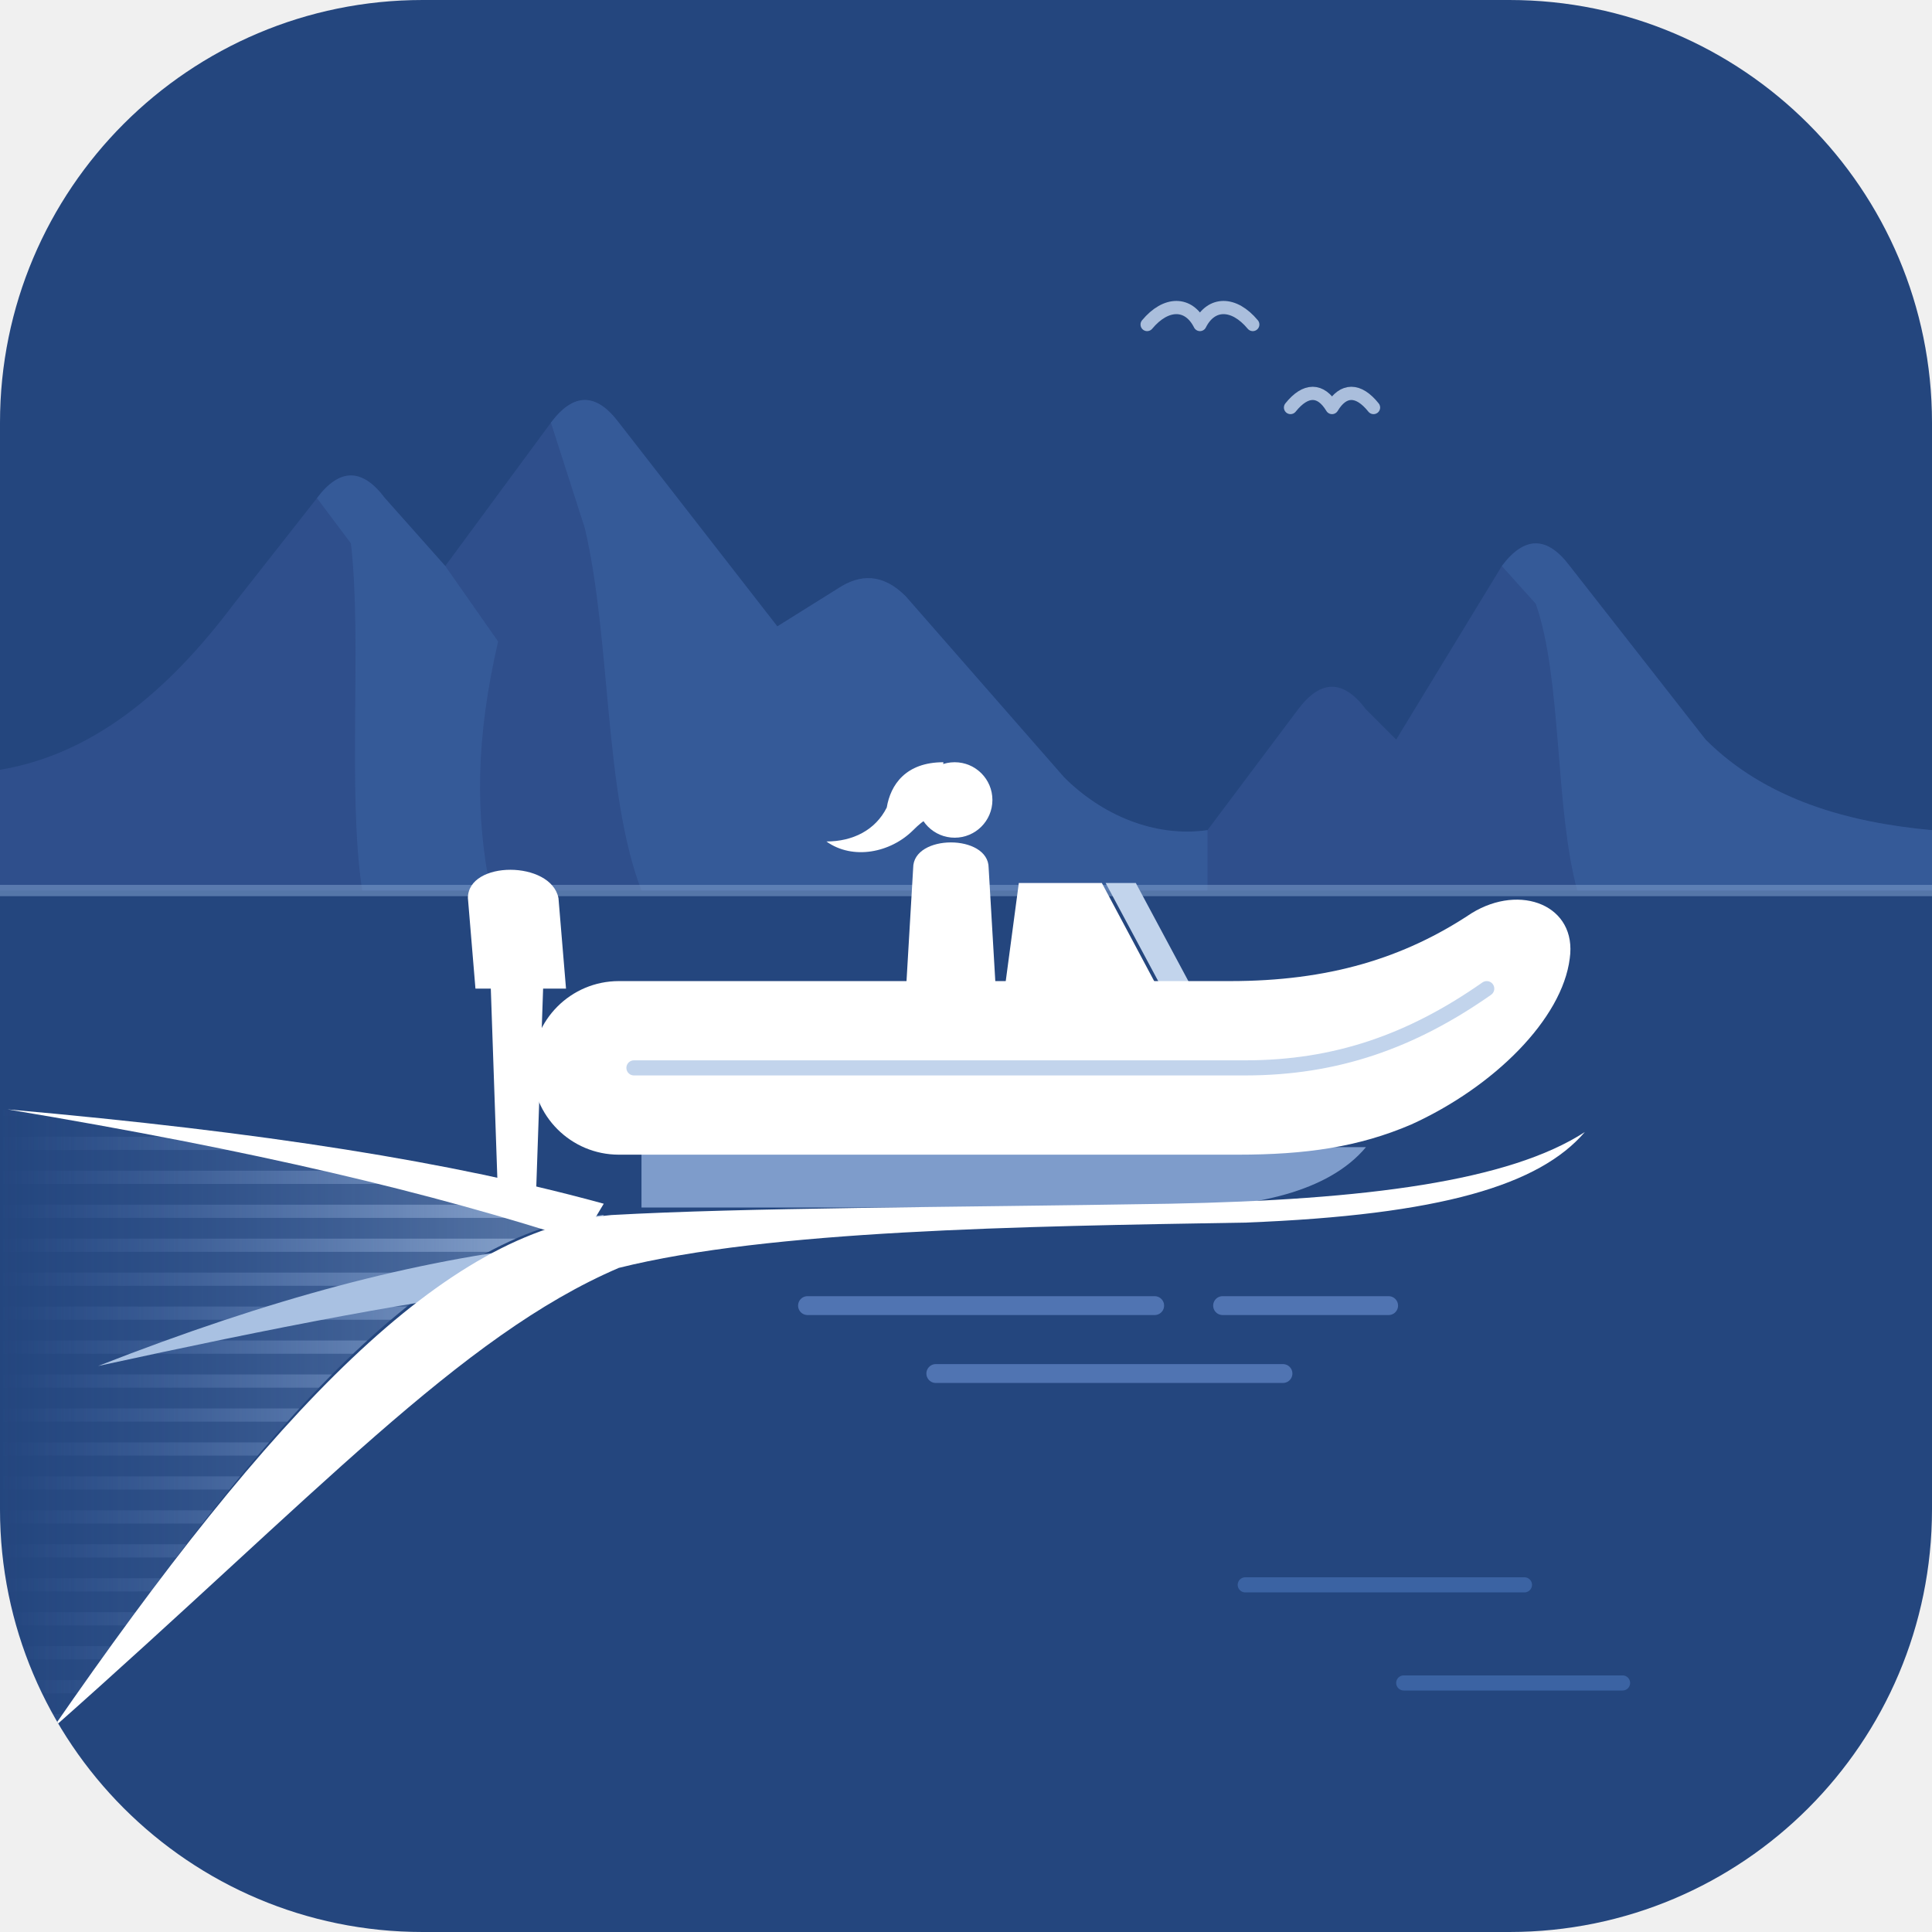
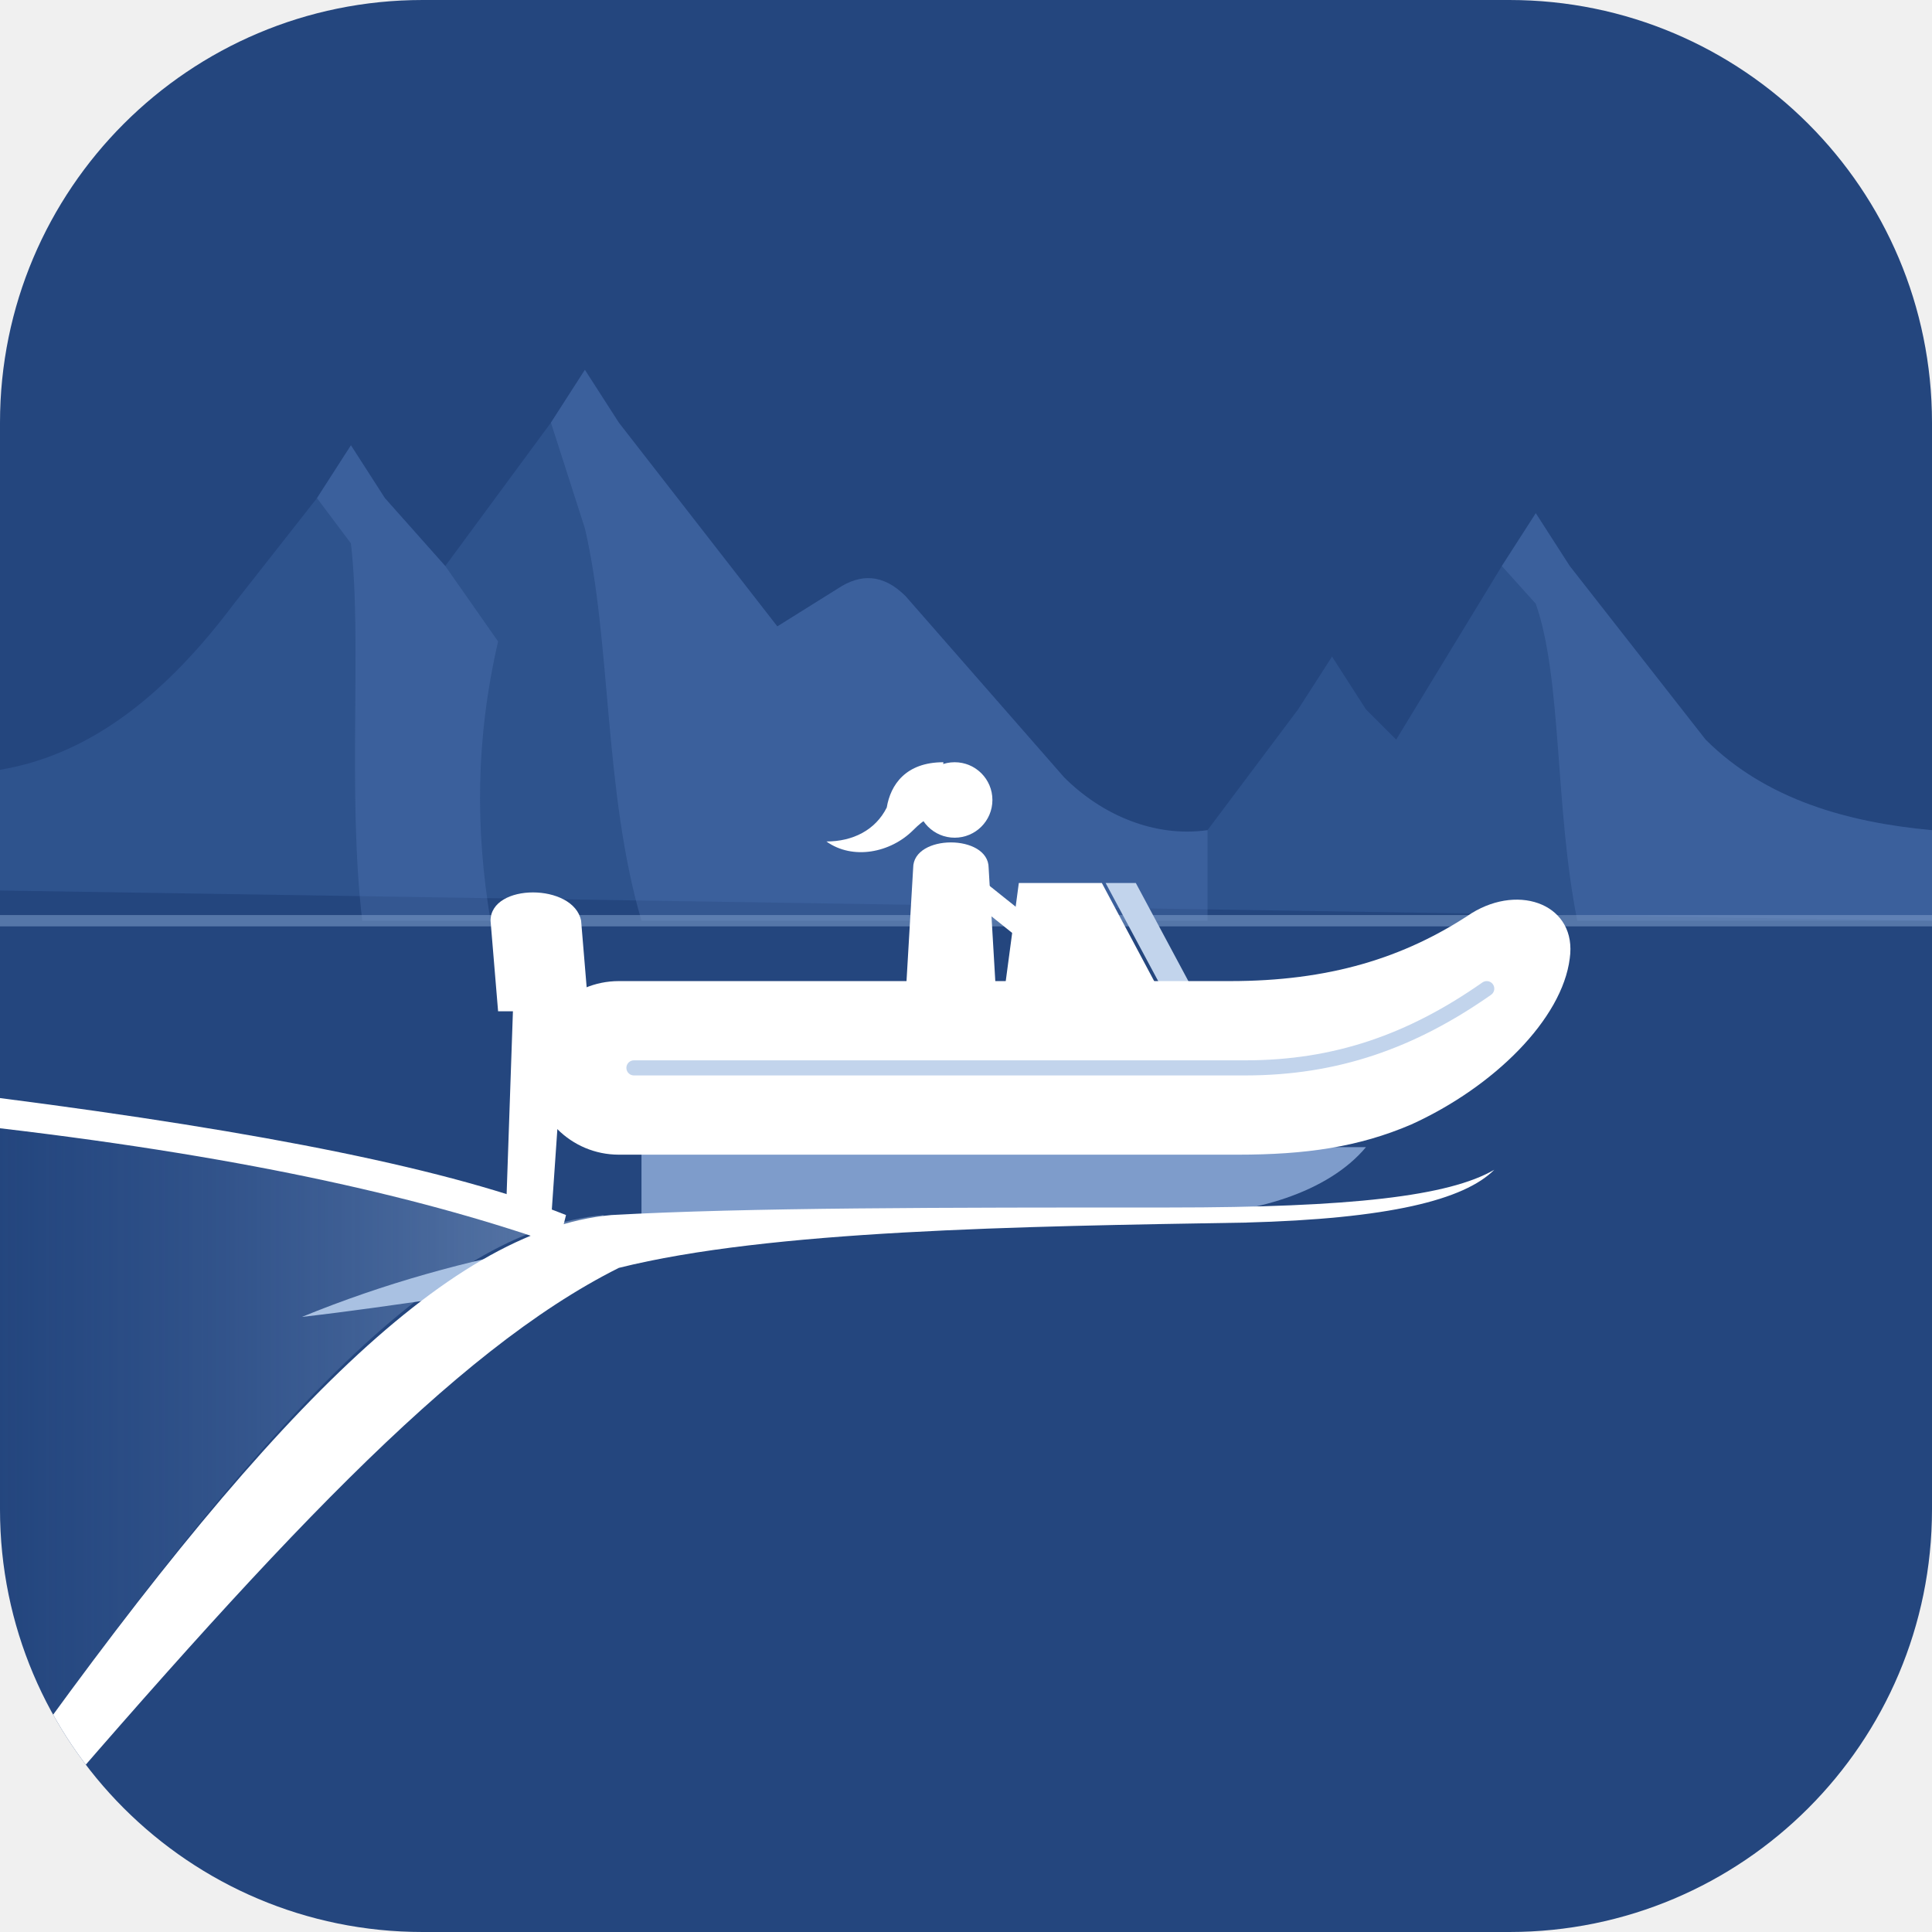
<svg xmlns="http://www.w3.org/2000/svg" viewBox="0 0 512 512">
  <defs>
    <clipPath id="r">
      <rect width="512" height="512" rx="112" />
    </clipPath>
  </defs>
  <g clip-path="url(#r)">
    <defs>
      <linearGradient id="acqua" x1="160" y1="0" x2="0" y2="0" gradientUnits="userSpaceOnUse">
        <stop offset="0" stop-color="#A9C1E2" stop-opacity=".75" />
        <stop offset="1" stop-color="#5B7FBF" stop-opacity="0" />
      </linearGradient>
      <clipPath id="cuneo">
-         <path d="M160 322C116 326 70 376 16 456L0 470V294C60 302 112 314 156 328Z" />
+         <path d="M160 322C116 326 68 378 0 474V294C60 302 112 314 156 328Z" />
      </clipPath>
    </defs>
    <rect width="512" height="512" fill="#24467E" />
-     <g fill="none" stroke="#C2D4EC" stroke-width="3.5" stroke-linecap="round" stroke-linejoin="round" opacity=".85">
-       <path d="M304 86c5-6 11-6 14 0c3-6 9-6 14 0" />
-       <path d="M342 108c4-5 8-5 11 0c3-5 7-5 11 0" />
-     </g>
-     <path d="M0 236V204C24 200 44 184 62 160L84 132C90 124 96 124 102 132L118 150L146 112C152 104 158 104 164 112L206 166L222 156C228 152 234 152 240 158L282 206C292 216 306 222 320 220L344 188C350 180 356 180 362 188L370 196L398 150C404 142 410 142 416 150L452 196C468 212 490 218 512 220V236Z" fill="#2F4F8C" />
-     <path d="M146 112C152 104 158 104 164 112L206 166L222 156C228 152 234 152 240 158L282 206C292 216 306 222 320 220V236H170C160 210 162 170 155 140ZM398 150C404 142 410 142 416 150L452 196C468 212 490 218 512 220V236H418C412 214 414 180 407 160ZM84 132C90 124 96 124 102 132L118 150L132 170C126 196 126 216 130 236H96C92 210 96 170 93 144Z" fill="#3B63A3" opacity=".55" />
-     <path d="M0 236H512" stroke="#7E9CCB" stroke-width="3" opacity=".55" />
-     <path d="M160 322C116 326 70 376 16 456L0 470V294C60 302 112 314 156 328Z" fill="url(#acqua)" opacity=".6" />
-     <path clip-path="url(#cuneo)" d="M0 294H170 M0 303H170 M0 312H170 M0 321H170 M0 330H170 M0 339H170 M0 348H170 M0 357H170 M0 366H170 M0 375H170 M0 384H170 M0 393H170 M0 402H170 M0 411H170 M0 420H170 M0 429H170 M0 438H170 M0 447H170 M0 456H170 M0 465H170" stroke="url(#acqua)" stroke-width="3.5" />
-     <path d="M160 319C120 308 70 300 2 294C68 305 114 316 154 329Z" fill="#FFFFFF" />
-     <path d="M146 330C110 334 72 344 26 362C72 352 112 344 148 340Z" fill="#A9C1E2" />
-     <g stroke="#5B7FBF" stroke-width="5" stroke-linecap="round" opacity=".8">
-       <path d="M214 346H306M324 346H368" />
-       <path d="M248 364H340" />
-     </g>
-     <path d="M330 420H404M372 446H430" stroke="#3B63A3" stroke-width="4" stroke-linecap="round" />
+     <path d="M0 236V204C24 200 44 184 62 160L84 132L93 118L102 132L118 150L146 112L155 98L164 112L206 166L222 156C228 152 234 152 240 158L282 206C292 216 306 222 320 220L344 188L353 174L362 188L370 196L398 150L407 136L416 150L452 196C468 212 490 218 512 220V244Z" fill="#3B63A3" opacity=".42" />
+     <path d="M146 112L155 98L164 112L206 166L222 156C228 152 234 152 240 158L282 206C292 216 306 222 320 220V244H170C160 210 162 170 155 140ZM398 150L407 136L416 150L452 196C468 212 490 218 512 220V244H418C412 214 414 180 407 160ZM84 132L93 118L102 132L118 150L132 170C126 196 126 220 130 244H96C92 210 96 170 93 144Z" fill="#5B7FBF" opacity=".3" />
+     <path d="M0 244H512" stroke="#7E9CCB" stroke-width="3" opacity=".55" />
+     <path d="M160 322C116 326 68 378 0 474V294C60 302 112 314 156 328Z" fill="url(#acqua)" opacity=".6" />
+     <path d="M150 322C120 310 70 300 0 291V299C68 307 114 318 148 330Z" fill="#FFFFFF" />
+     <path d="M146 330C124 334 102 340 80 349C106 346 128 342 148 340Z" fill="#A9C1E2" />
    <g transform="translate(156 320)">
-       <path d="M14-16H206C196-4 176 0 156 0H14Z" fill="#7E9CCB" />
+       <path d="M14-16H206C196-4 176 2 156 2H14Z" fill="#7E9CCB" />
      <path d="M84-56L86-90C86-99 106-99 106-90L108-56Z" fill="#FFFFFF" />
      <circle cx="97" cy="-108" r="10" fill="#FFFFFF" />
      <path d="M94-118C84-118 80-112 79-106C76-100 70-97 63-97C70-92 80-94 86-100C89-103 91-104 93-104Z" fill="#FFFFFF" />
      <path d="M110-56L114-86H136L152-56Z" fill="#FFFFFF" />
      <path d="M137-86H145L160-58H152Z" fill="#C2D4EC" />
+       <path d="M103-84L118-72" stroke="#FFFFFF" stroke-width="6" stroke-linecap="round" />
      <path d="M8-60H170C196-60 216-66 234-78C247-86 262-80 260-66C258-50 240-32 218-22C204-16 190-14 172-14H8A23 23 0 0 1 8-60Z" fill="#FFFFFF" />
      <path d="M12-37H174C198-37 218-44 238-58" fill="none" stroke="#C2D4EC" stroke-width="4" stroke-linecap="round" />
-       <path d="M-32-82C-32-92-10-92-8-82L-6-58H-30Z" fill="#FFFFFF" />
-       <path d="M-26-60H-12L-14-2H-24Z" fill="#FFFFFF" />
+       <path d="M-26-76C-26-86-4-86-2-76L0-52H-24Z" fill="#FFFFFF" />
+       <path d="M-20-54H-6L-10 4H-22Z" fill="#FFFFFF" />
    </g>
-     <path d="M420 300C400 313 362 318 310 319C250 320 198 320 162 322C118 326 72 374 14 458C84 396 122 354 164 336C204 326 270 325 330 324C382 322 408 314 420 300Z" fill="#FFFFFF" />
+     <path d="M396 310C384 317 358 320 310 320C250 320 198 320 162 322C118 326 68 378 0 474V494C72 410 120 358 164 336C204 326 270 325 330 324C368 323 388 318 396 310Z" fill="#FFFFFF" />
  </g>
</svg>
